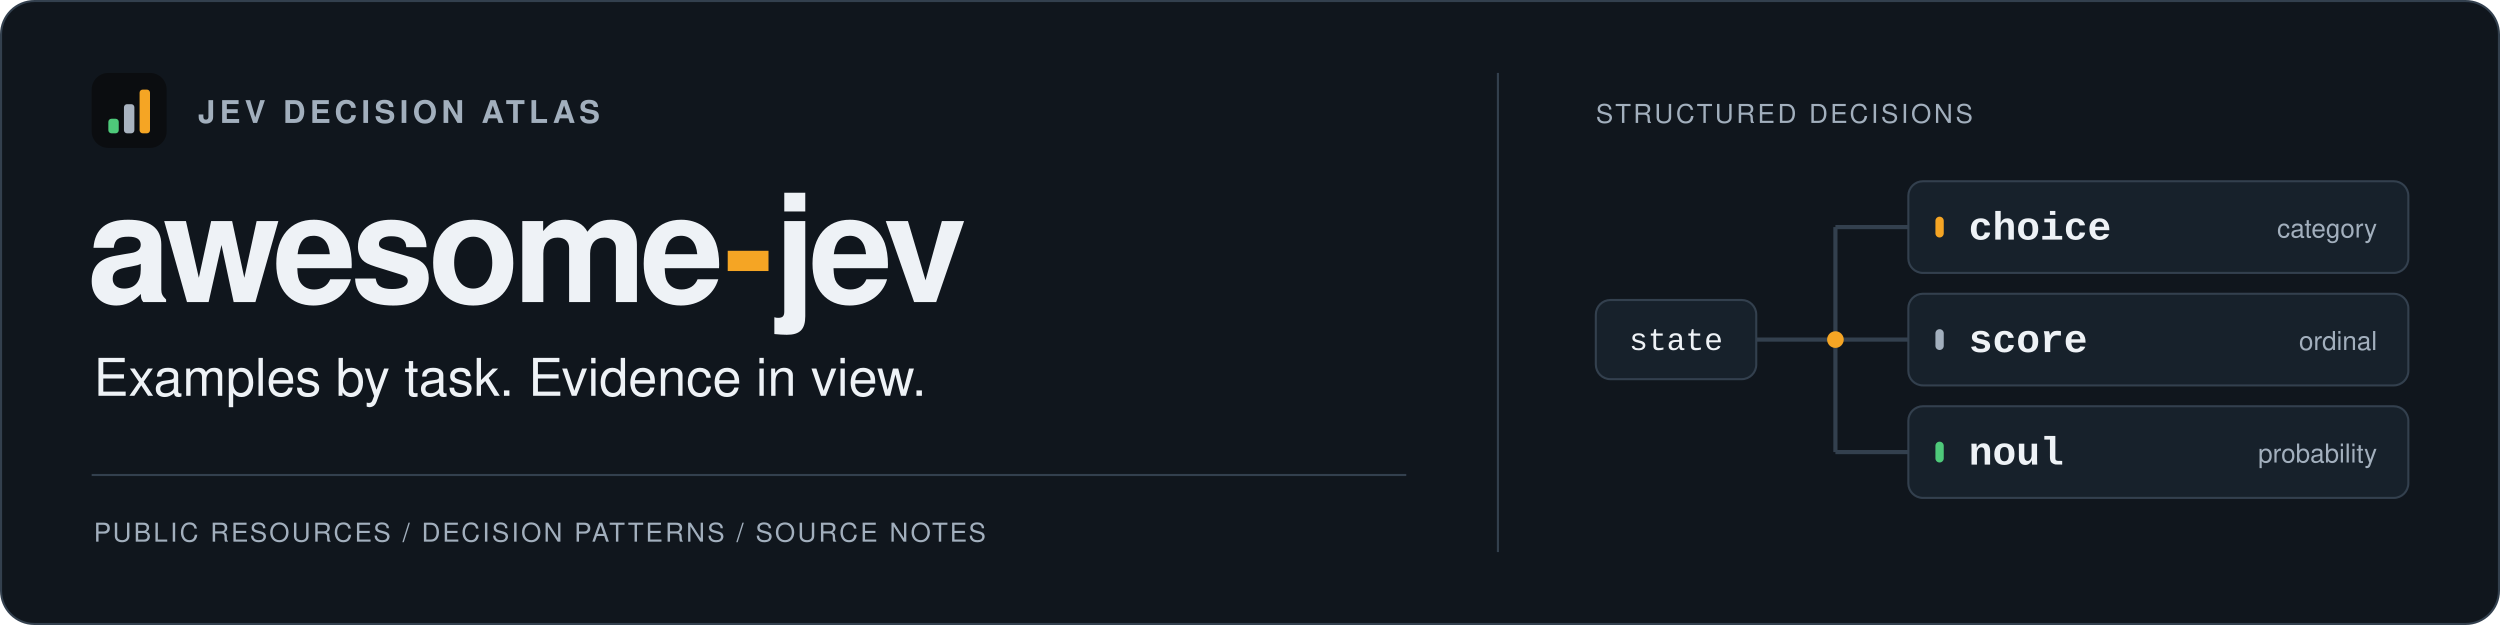
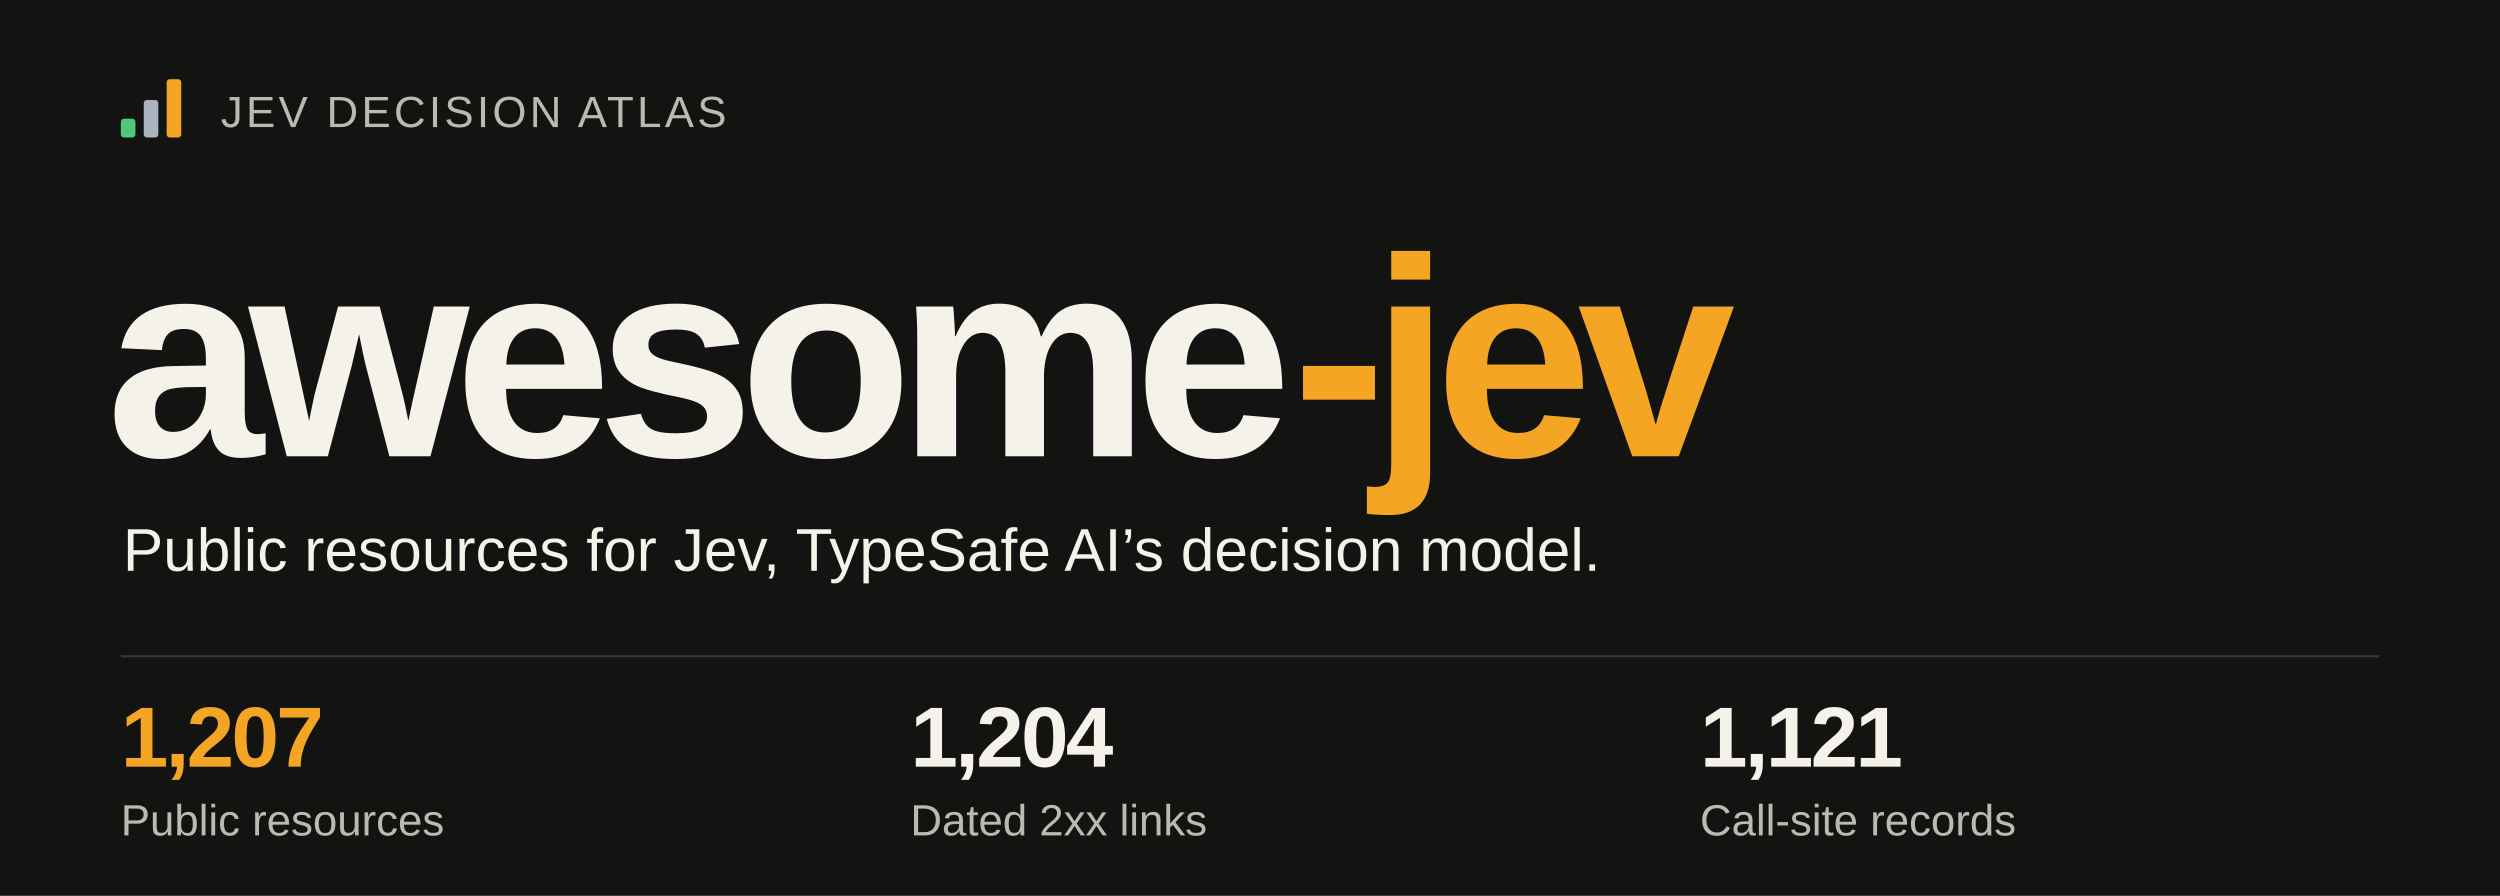
- <svg xmlns="http://www.w3.org/2000/svg" width="1200" height="300" viewBox="0 0 1200 300" role="img" aria-labelledby="title description">
+ <svg xmlns="http://www.w3.org/2000/svg" width="1200" height="430" viewBox="0 0 1200 430" role="img" aria-labelledby="title description">
  <style>
- text{font-family:-apple-system,BlinkMacSystemFont,'Segoe UI',Helvetica,Arial,'Noto Sans CJK SC',sans-serif;fill:#eef2f6}
- .mono{font-family:ui-monospace,SFMono-Regular,Consolas,'Liberation Mono',monospace}
- .muted{fill:#a2afbd}
+ text{font-family:Arial,Helvetica,'Noto Sans CJK SC',sans-serif;fill:#f4f2e9}
+ .muted{fill:#b9bbb2}.amber{fill:#f5a524}
+ .wordmark{font-weight:800}.number{font-weight:700;font-variant-numeric:tabular-nums}
</style>
-   <rect x=".5" y=".5" width="1199" height="299" rx="16" fill="#10161d" stroke="#33404e" />
-   <rect x="44" y="35" width="36" height="36" rx="8" fill="#0b0d10" />
-   <rect x="52" y="57" width="5" height="7" rx="1.5" fill="#4ec97a" />
-   <rect x="59.5" y="50" width="5" height="14" rx="1.5" fill="#a9b3c0" />
-   <rect x="67" y="43" width="5" height="21" rx="1.5" fill="#f5a524" />
-   <text x="95" y="59" font-size="15" font-weight="600" letter-spacing="2.1" class="muted">JEV DECISION ATLAS</text>
-   <text x="42" y="145" font-size="72" font-weight="750" letter-spacing="-3">awesome<tspan fill="#f5a524">-</tspan>jev</text>
-   <text x="45" y="190" font-size="25">Examples by task. Evidence in view.</text>
-   <path d="M44 228H675" stroke="#33404e" />
-   <text x="45" y="260" font-size="12.5" letter-spacing="1.1" class="muted">PUBLIC RESOURCES  /  DECISION PATTERNS  /  SOURCE NOTES</text>
-   <path d="M719 35V265" stroke="#33404e" />
-   <text x="766" y="59" font-size="12.5" letter-spacing="1.3" class="muted">STRUCTURED DECISIONS</text>
-   <path d="M843 163H881M881 109V217M881 109H916M881 163H916M881 217H916" fill="none" stroke="#33404e" stroke-width="2" />
-   <rect x="766" y="144" width="77" height="38" rx="7" fill="#17212b" stroke="#33404e" />
-   <text x="804.5" y="168" text-anchor="middle" class="mono" font-size="15">state</text>
-   <circle cx="881" cy="163" r="4" fill="#f5a524" />
-   <rect x="916" y="87" width="240" height="44" rx="7" fill="#17212b" stroke="#33404e" />
-   <rect x="929" y="104" width="4" height="10" rx="2" fill="#f5a524" />
-   <text x="945" y="115" font-size="19" font-weight="600" class="mono">choice</text>
-   <text x="1141" y="114" text-anchor="end" font-size="12.5" class="muted">category</text>
-   <rect x="916" y="141" width="240" height="44" rx="7" fill="#17212b" stroke="#33404e" />
-   <rect x="929" y="158" width="4" height="10" rx="2" fill="#a2afbd" />
-   <text x="945" y="169" font-size="19" font-weight="600" class="mono">score</text>
-   <text x="1141" y="168" text-anchor="end" font-size="12.5" class="muted">ordinal</text>
-   <rect x="916" y="195" width="240" height="44" rx="7" fill="#17212b" stroke="#33404e" />
-   <rect x="929" y="212" width="4" height="10" rx="2" fill="#4ec97a" />
-   <text x="945" y="223" font-size="19" font-weight="600" class="mono">noul</text>
-   <text x="1141" y="222" text-anchor="end" font-size="12.5" class="muted">probability</text>
+   <rect width="1200" height="430" fill="#131412" />
+   <rect x="58" y="57" width="7" height="9" rx="1.5" fill="#4ec97a" />
+   <rect x="69" y="48" width="7" height="18" rx="1.5" fill="#a9b3c0" />
+   <rect x="80" y="38" width="7" height="28" rx="1.5" fill="#f5a524" />
+   <text x="106" y="61" font-size="21" letter-spacing="1.6" class="muted">JEV DECISION ATLAS</text>
+   <text x="51" y="219" font-size="136" letter-spacing="-7.2" class="wordmark">awesome<tspan class="amber">-jev</tspan>
+   </text>
+   <text x="59" y="274" font-size="29">Public resources for Jev, TypeSafe AI’s decision model.</text>
+   <path d="M58 315H1142" stroke="#393b34" />
+   <text x="58" y="368" font-size="41" letter-spacing="-1.3" class="number amber">1,207</text>
+   <text x="58" y="401" font-size="21" class="muted">Public resources</text>
+   <text x="437" y="368" font-size="41" letter-spacing="-1.3" class="number">1,204</text>
+   <text x="437" y="401" font-size="21" class="muted">Dated 2xx links</text>
+   <text x="816" y="368" font-size="41" letter-spacing="-1.3" class="number">1,121</text>
+   <text x="816" y="401" font-size="21" class="muted">Call-site records</text>
</svg>
